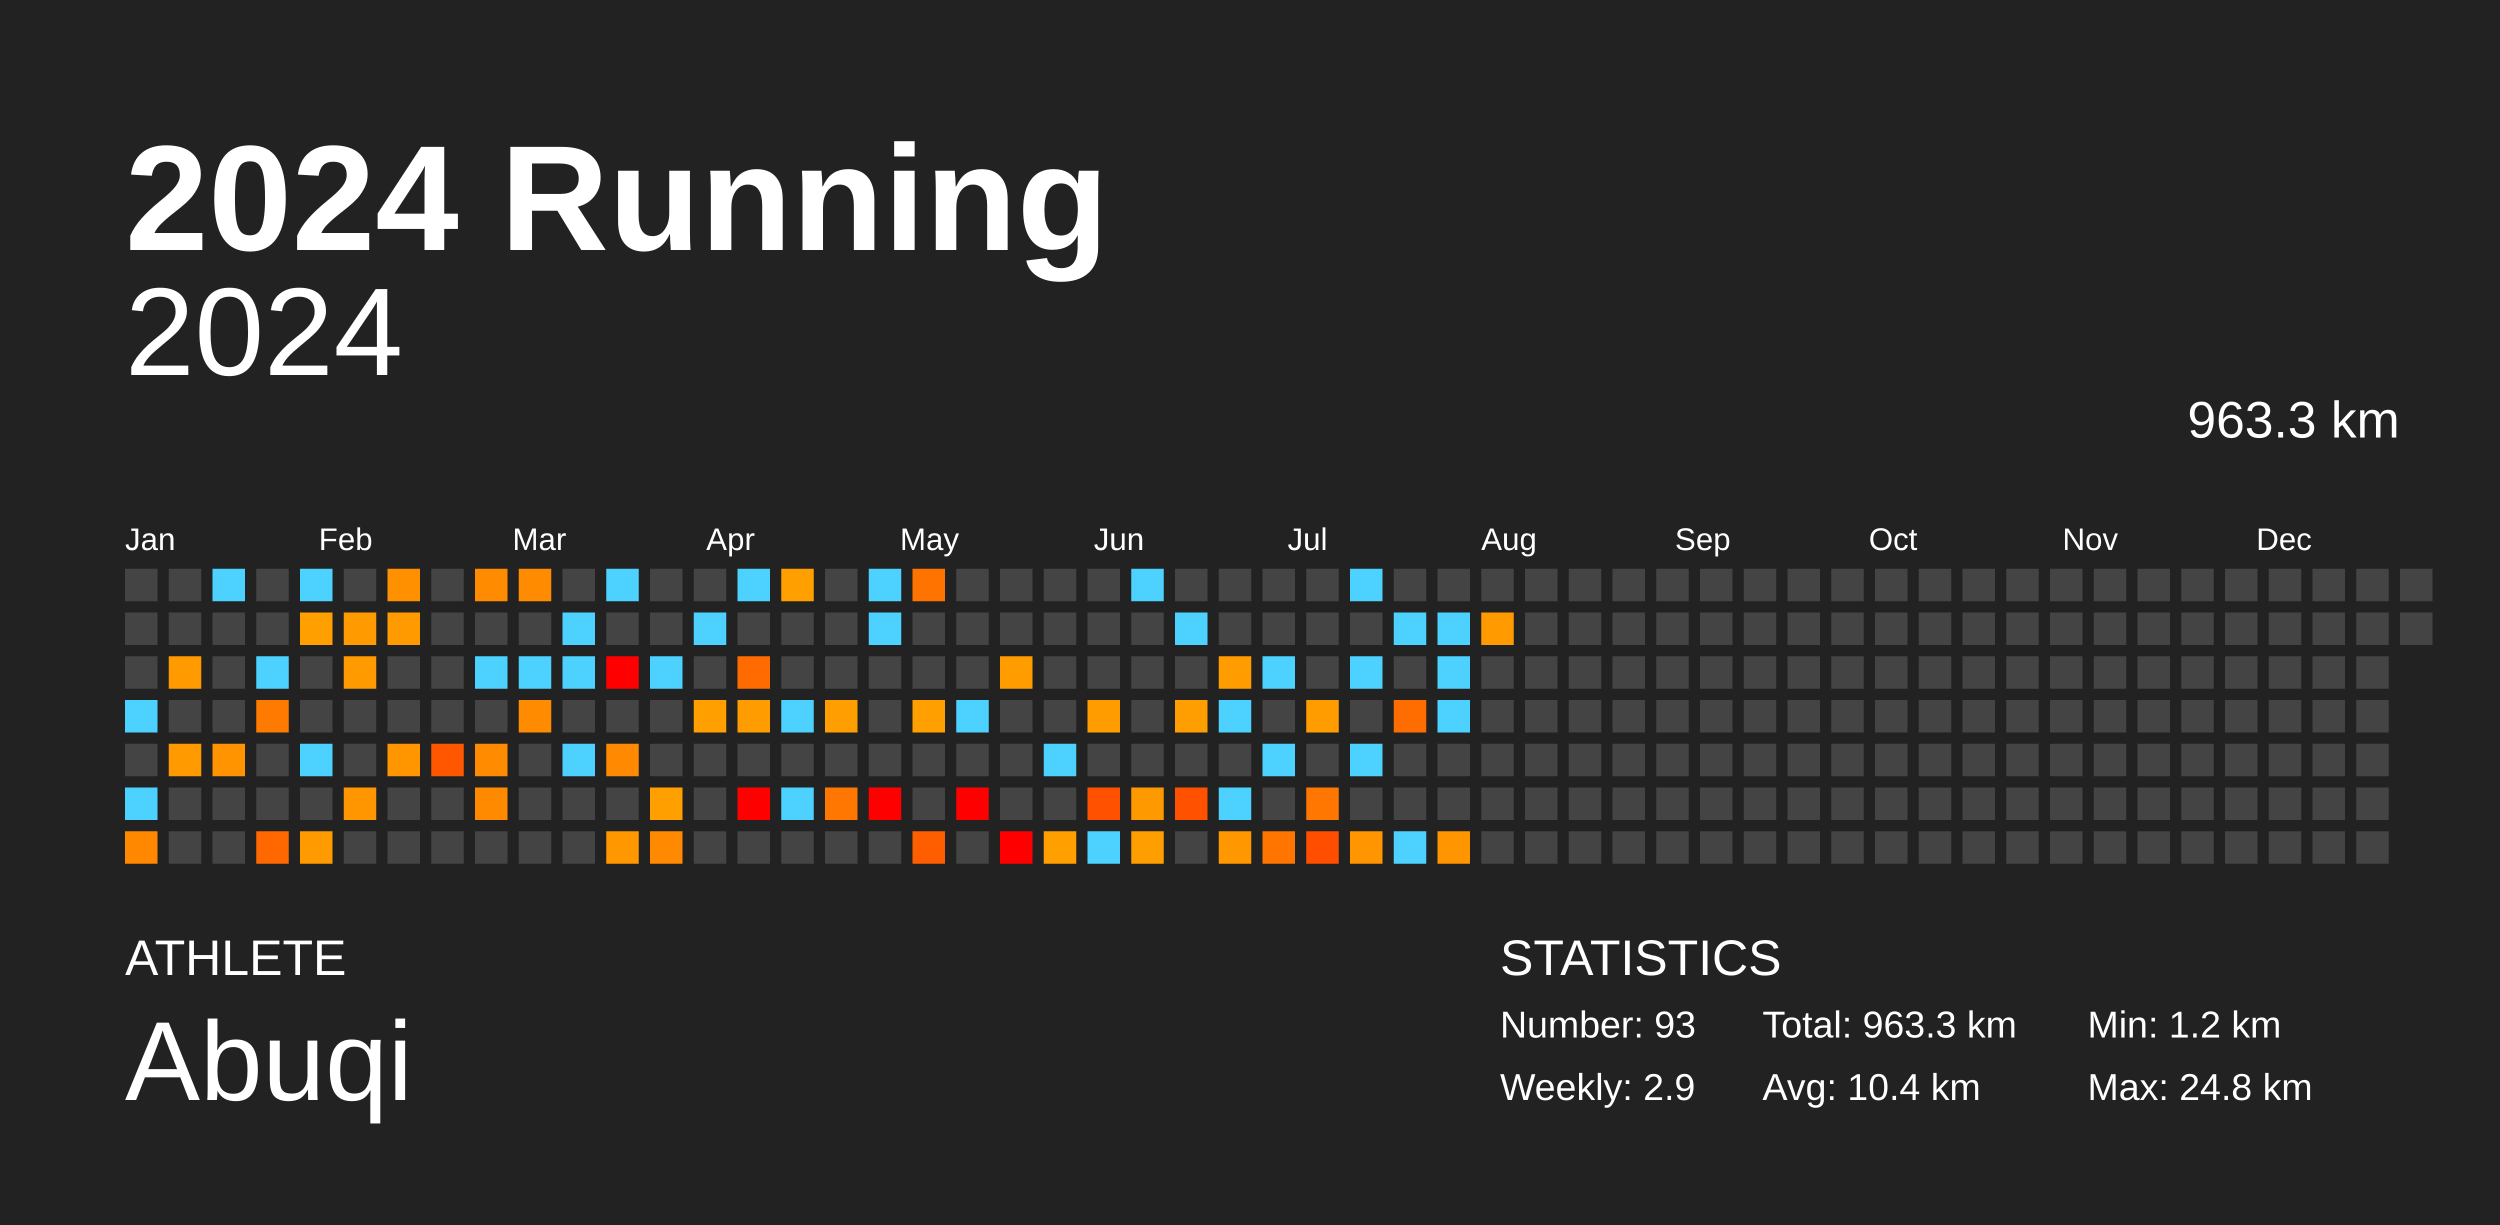
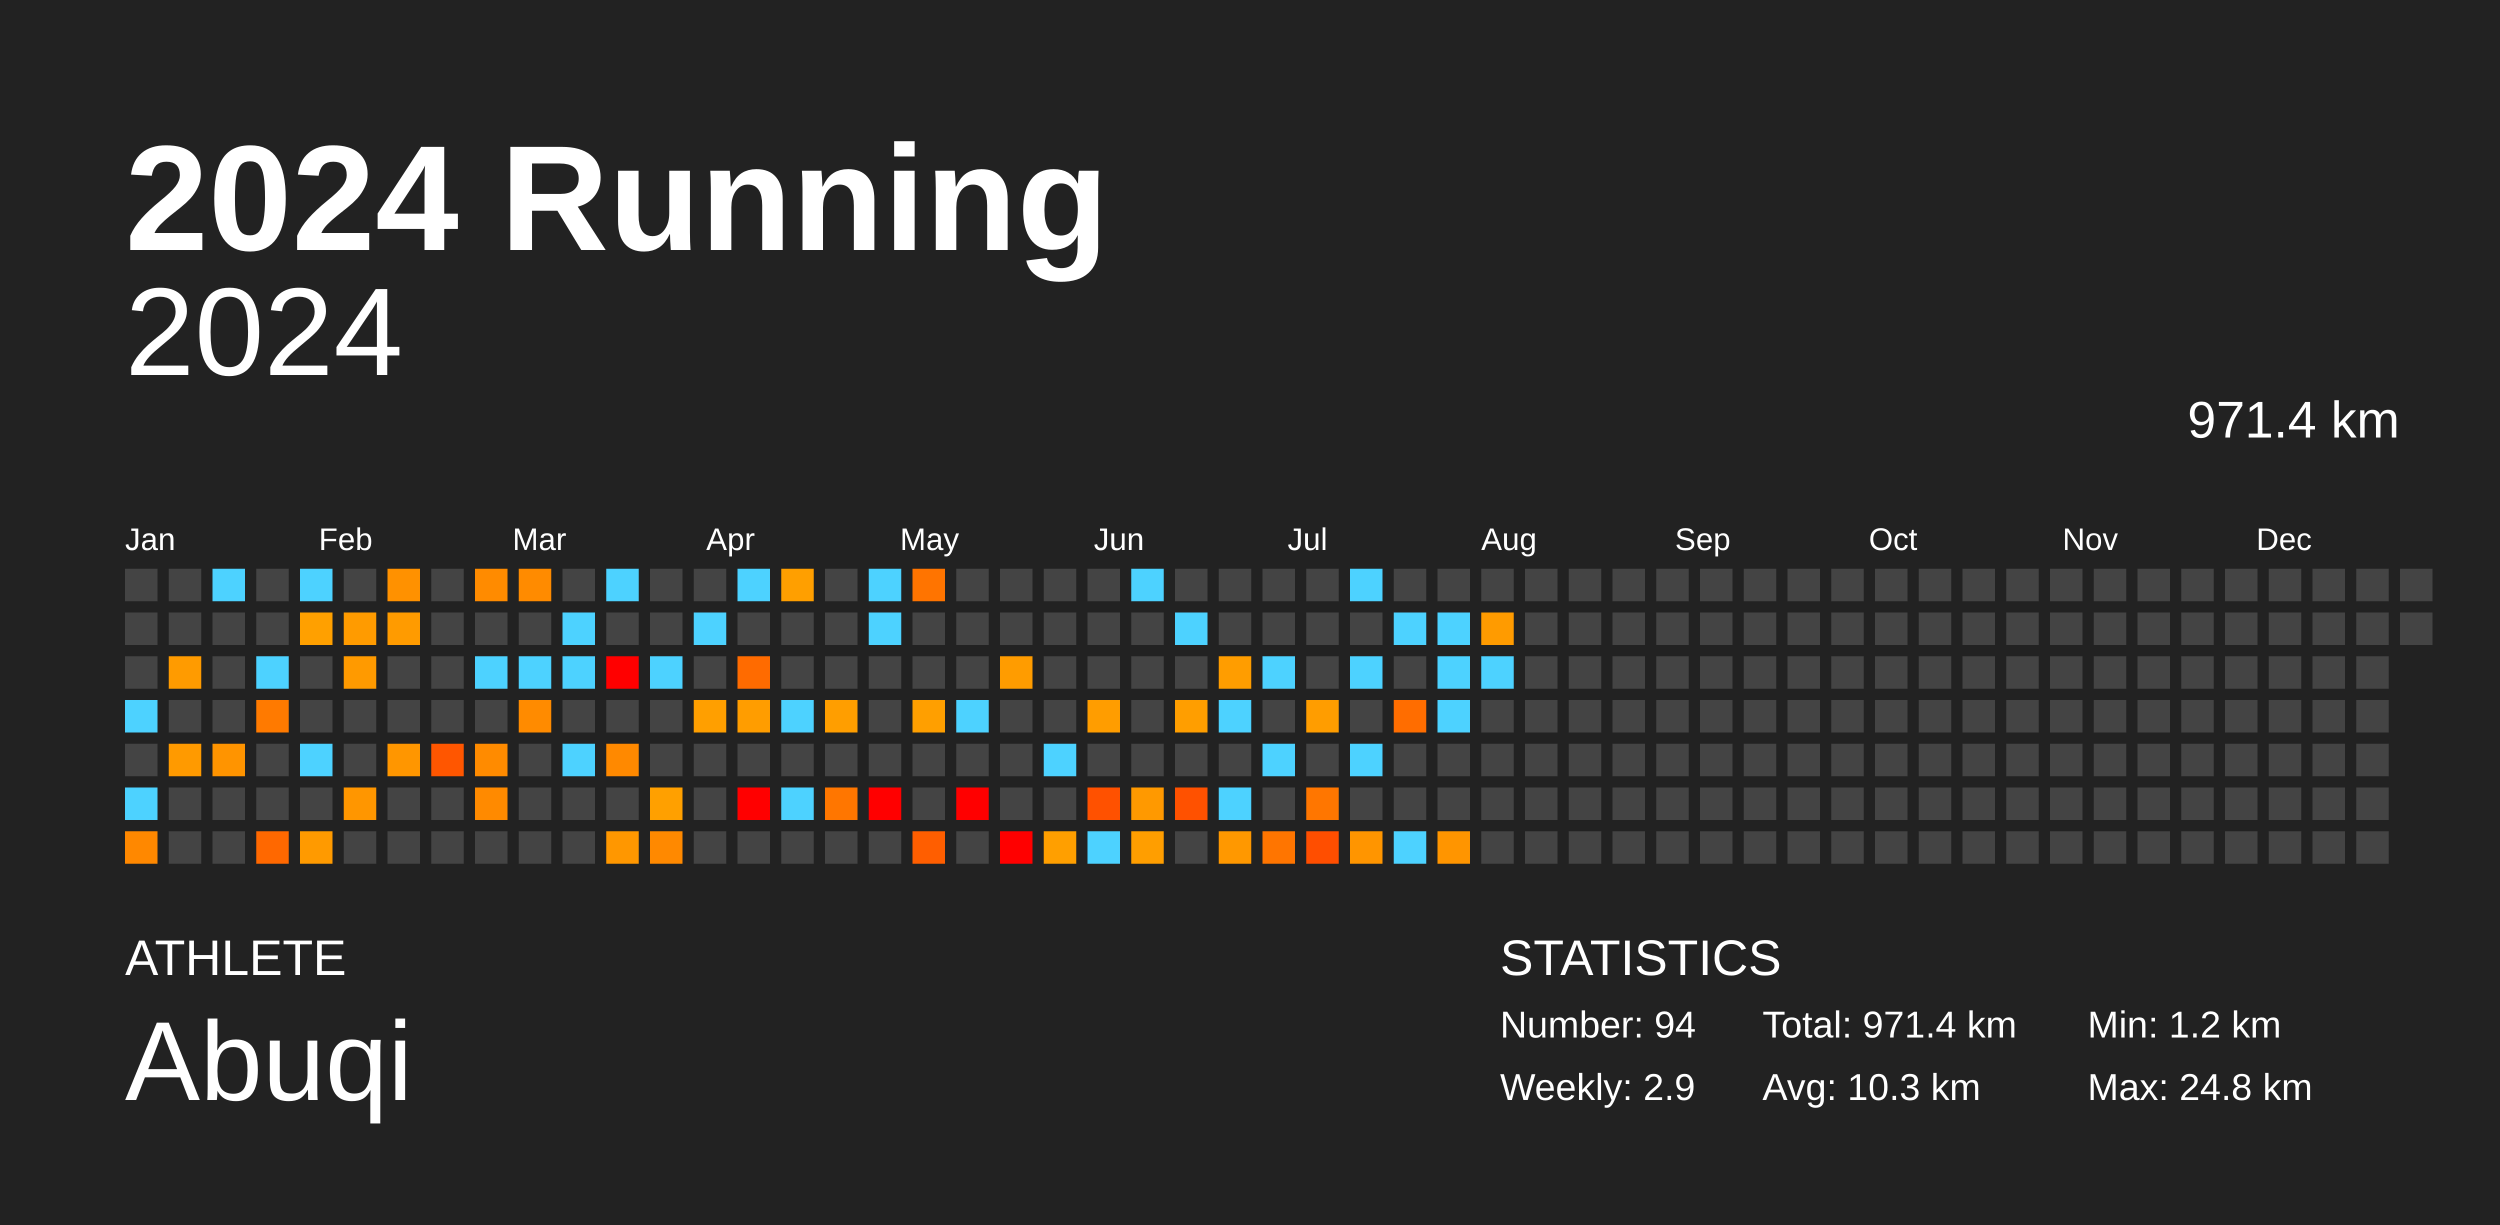
<svg xmlns="http://www.w3.org/2000/svg" baseProfile="full" height="98mm" version="1.1" viewBox="0,0,200,98" width="200mm">
  <defs />
  <rect fill="#222222" height="98" width="200" x="0" y="0" />
  <text fill="#FFFFFF" style="font-size:12px; font-family:Arial; font-weight:bold;" x="10" y="20">2024 Running</text>
  <text fill="#FFFFFF" style="font-size:4px; font-family:Arial" x="10" y="78">ATHLETE</text>
  <text fill="#FFFFFF" style="font-size:9px; font-family:Arial" x="10" y="88">Abuqi</text>
  <text fill="#FFFFFF" style="font-size:4px; font-family:Arial" x="120" y="78">STATISTICS</text>
-   <text fill="#FFFFFF" style="font-size:3px; font-family:Arial" x="120" y="83">Number: 93</text>
+   <text fill="#FFFFFF" style="font-size:3px; font-family:Arial" x="120" y="83">Number: 94</text>
  <text fill="#FFFFFF" style="font-size:3px; font-family:Arial" x="120" y="88">Weekly: 2.9</text>
-   <text fill="#FFFFFF" style="font-size:3px; font-family:Arial" x="141" y="83">Total: 963.3 km</text>
-   <text fill="#FFFFFF" style="font-size:3px; font-family:Arial" x="141" y="88">Avg: 10.4 km</text>
+   <text fill="#FFFFFF" style="font-size:3px; font-family:Arial" x="141" y="83">Total: 971.4 km</text>
+   <text fill="#FFFFFF" style="font-size:3px; font-family:Arial" x="141" y="88">Avg: 10.3 km</text>
  <text fill="#FFFFFF" style="font-size:3px; font-family:Arial" x="167" y="83">Min: 1.2 km</text>
  <text fill="#FFFFFF" style="font-size:3px; font-family:Arial" x="167" y="88">Max: 24.8 km</text>
  <text alignment-baseline="hanging" fill="#FFFFFF" style="font-size:10.0px; font-family:Arial;" x="10" y="30">2024</text>
-   <text alignment-baseline="hanging" fill="#FFFFFF" style="font-size:4.125px; font-family:Arial;" x="175" y="35">963.3 km</text>
+   <text alignment-baseline="hanging" fill="#FFFFFF" style="font-size:4.125px; font-family:Arial;" x="175" y="35">971.4 km</text>
  <text fill="#FFFFFF" style="font-size:2.5px; font-family:Arial" x="10.0" y="44">Jan</text>
  <text fill="#FFFFFF" style="font-size:2.5px; font-family:Arial" x="25.5" y="44">Feb</text>
  <text fill="#FFFFFF" style="font-size:2.5px; font-family:Arial" x="41.0" y="44">Mar</text>
  <text fill="#FFFFFF" style="font-size:2.5px; font-family:Arial" x="56.5" y="44">Apr</text>
  <text fill="#FFFFFF" style="font-size:2.5px; font-family:Arial" x="72.0" y="44">May</text>
  <text fill="#FFFFFF" style="font-size:2.5px; font-family:Arial" x="87.5" y="44">Jun</text>
  <text fill="#FFFFFF" style="font-size:2.5px; font-family:Arial" x="103.0" y="44">Jul</text>
  <text fill="#FFFFFF" style="font-size:2.5px; font-family:Arial" x="118.5" y="44">Aug</text>
  <text fill="#FFFFFF" style="font-size:2.5px; font-family:Arial" x="134.0" y="44">Sep</text>
  <text fill="#FFFFFF" style="font-size:2.5px; font-family:Arial" x="149.5" y="44">Oct</text>
  <text fill="#FFFFFF" style="font-size:2.5px; font-family:Arial" x="165.0" y="44">Nov</text>
  <text fill="#FFFFFF" style="font-size:2.5px; font-family:Arial" x="180.5" y="44">Dec</text>
  <rect fill="#444444" height="2.6" width="2.6" x="10.0" y="45.5" />
  <rect fill="#444444" height="2.6" width="2.6" x="10.0" y="49.0" />
  <rect fill="#444444" height="2.6" width="2.6" x="10.0" y="52.5" />
  <rect fill="#4dd2ff" height="2.6" width="2.6" x="10.0" y="56.0" />
  <rect fill="#444444" height="2.6" width="2.6" x="10.0" y="59.5" />
  <rect fill="#4dd2ff" height="2.6" width="2.6" x="10.0" y="63.0" />
  <rect fill="#ff8800" height="2.6" width="2.6" x="10.0" y="66.5" />
  <rect fill="#444444" height="2.6" width="2.6" x="13.5" y="45.5" />
  <rect fill="#444444" height="2.6" width="2.6" x="13.5" y="49.0" />
  <rect fill="#ff9b00" height="2.6" width="2.6" x="13.5" y="52.5" />
  <rect fill="#444444" height="2.6" width="2.6" x="13.5" y="56.0" />
  <rect fill="#ff9a00" height="2.6" width="2.6" x="13.5" y="59.5" />
  <rect fill="#444444" height="2.6" width="2.6" x="13.5" y="63.0" />
  <rect fill="#444444" height="2.6" width="2.6" x="13.5" y="66.5" />
  <rect fill="#4dd2ff" height="2.6" width="2.6" x="17.0" y="45.5" />
  <rect fill="#444444" height="2.6" width="2.6" x="17.0" y="49.0" />
  <rect fill="#444444" height="2.6" width="2.6" x="17.0" y="52.5" />
  <rect fill="#444444" height="2.6" width="2.6" x="17.0" y="56.0" />
  <rect fill="#ff9400" height="2.6" width="2.6" x="17.0" y="59.5" />
  <rect fill="#444444" height="2.6" width="2.6" x="17.0" y="63.0" />
  <rect fill="#444444" height="2.6" width="2.6" x="17.0" y="66.5" />
  <rect fill="#444444" height="2.6" width="2.6" x="20.5" y="45.5" />
  <rect fill="#444444" height="2.6" width="2.6" x="20.5" y="49.0" />
  <rect fill="#4dd2ff" height="2.6" width="2.6" x="20.5" y="52.5" />
  <rect fill="#ff7a00" height="2.6" width="2.6" x="20.5" y="56.0" />
  <rect fill="#444444" height="2.6" width="2.6" x="20.5" y="59.5" />
  <rect fill="#444444" height="2.6" width="2.6" x="20.5" y="63.0" />
  <rect fill="#ff6800" height="2.6" width="2.6" x="20.5" y="66.5" />
  <rect fill="#4dd2ff" height="2.6" width="2.6" x="24.0" y="45.5" />
  <rect fill="#ffa000" height="2.6" width="2.6" x="24.0" y="49.0" />
  <rect fill="#444444" height="2.6" width="2.6" x="24.0" y="52.5" />
  <rect fill="#444444" height="2.6" width="2.6" x="24.0" y="56.0" />
  <rect fill="#4dd2ff" height="2.6" width="2.6" x="24.0" y="59.5" />
  <rect fill="#444444" height="2.6" width="2.6" x="24.0" y="63.0" />
  <rect fill="#ff9a00" height="2.6" width="2.6" x="24.0" y="66.5" />
  <rect fill="#444444" height="2.6" width="2.6" x="27.5" y="45.5" />
  <rect fill="#ff9b00" height="2.6" width="2.6" x="27.5" y="49.0" />
  <rect fill="#ff9a00" height="2.6" width="2.6" x="27.5" y="52.5" />
  <rect fill="#444444" height="2.6" width="2.6" x="27.5" y="56.0" />
  <rect fill="#444444" height="2.6" width="2.6" x="27.5" y="59.5" />
  <rect fill="#ff9600" height="2.6" width="2.6" x="27.5" y="63.0" />
  <rect fill="#444444" height="2.6" width="2.6" x="27.5" y="66.5" />
  <rect fill="#ff9100" height="2.6" width="2.6" x="31.0" y="45.5" />
  <rect fill="#ff9b00" height="2.6" width="2.6" x="31.0" y="49.0" />
  <rect fill="#444444" height="2.6" width="2.6" x="31.0" y="52.5" />
  <rect fill="#444444" height="2.6" width="2.6" x="31.0" y="56.0" />
  <rect fill="#ff9600" height="2.6" width="2.6" x="31.0" y="59.5" />
  <rect fill="#444444" height="2.6" width="2.6" x="31.0" y="63.0" />
  <rect fill="#444444" height="2.6" width="2.6" x="31.0" y="66.5" />
  <rect fill="#444444" height="2.6" width="2.6" x="34.5" y="45.5" />
  <rect fill="#444444" height="2.6" width="2.6" x="34.5" y="49.0" />
  <rect fill="#444444" height="2.6" width="2.6" x="34.5" y="52.5" />
  <rect fill="#444444" height="2.6" width="2.6" x="34.5" y="56.0" />
  <rect fill="#ff5600" height="2.6" width="2.6" x="34.5" y="59.5" />
  <rect fill="#444444" height="2.6" width="2.6" x="34.5" y="63.0" />
  <rect fill="#444444" height="2.6" width="2.6" x="34.5" y="66.5" />
  <rect fill="#ff8b00" height="2.6" width="2.6" x="38.0" y="45.5" />
  <rect fill="#444444" height="2.6" width="2.6" x="38.0" y="49.0" />
  <rect fill="#4dd2ff" height="2.6" width="2.6" x="38.0" y="52.5" />
  <rect fill="#444444" height="2.6" width="2.6" x="38.0" y="56.0" />
  <rect fill="#ff8b00" height="2.6" width="2.6" x="38.0" y="59.5" />
  <rect fill="#ff8a00" height="2.6" width="2.6" x="38.0" y="63.0" />
  <rect fill="#444444" height="2.6" width="2.6" x="38.0" y="66.5" />
  <rect fill="#ff8b00" height="2.6" width="2.6" x="41.5" y="45.5" />
  <rect fill="#444444" height="2.6" width="2.6" x="41.5" y="49.0" />
  <rect fill="#4dd2ff" height="2.6" width="2.6" x="41.5" y="52.5" />
  <rect fill="#ff8b00" height="2.6" width="2.6" x="41.5" y="56.0" />
  <rect fill="#444444" height="2.6" width="2.6" x="41.5" y="59.5" />
  <rect fill="#444444" height="2.6" width="2.6" x="41.5" y="63.0" />
  <rect fill="#444444" height="2.6" width="2.6" x="41.5" y="66.5" />
  <rect fill="#444444" height="2.6" width="2.6" x="45.0" y="45.5" />
  <rect fill="#4dd2ff" height="2.6" width="2.6" x="45.0" y="49.0" />
  <rect fill="#4dd2ff" height="2.6" width="2.6" x="45.0" y="52.5" />
  <rect fill="#444444" height="2.6" width="2.6" x="45.0" y="56.0" />
  <rect fill="#4dd2ff" height="2.6" width="2.6" x="45.0" y="59.5" />
  <rect fill="#444444" height="2.6" width="2.6" x="45.0" y="63.0" />
  <rect fill="#444444" height="2.6" width="2.6" x="45.0" y="66.5" />
  <rect fill="#4dd2ff" height="2.6" width="2.6" x="48.5" y="45.5" />
  <rect fill="#444444" height="2.6" width="2.6" x="48.5" y="49.0" />
  <rect fill="red" height="2.6" width="2.6" x="48.5" y="52.5" />
  <rect fill="#444444" height="2.6" width="2.6" x="48.5" y="56.0" />
  <rect fill="#ff8900" height="2.6" width="2.6" x="48.5" y="59.5" />
  <rect fill="#444444" height="2.6" width="2.6" x="48.5" y="63.0" />
  <rect fill="#ff9700" height="2.6" width="2.6" x="48.5" y="66.5" />
  <rect fill="#444444" height="2.6" width="2.6" x="52.0" y="45.5" />
  <rect fill="#444444" height="2.6" width="2.6" x="52.0" y="49.0" />
  <rect fill="#4dd2ff" height="2.6" width="2.6" x="52.0" y="52.5" />
  <rect fill="#444444" height="2.6" width="2.6" x="52.0" y="56.0" />
  <rect fill="#444444" height="2.6" width="2.6" x="52.0" y="59.5" />
  <rect fill="#ffa000" height="2.6" width="2.6" x="52.0" y="63.0" />
  <rect fill="#ff8900" height="2.6" width="2.6" x="52.0" y="66.5" />
  <rect fill="#444444" height="2.6" width="2.6" x="55.5" y="45.5" />
  <rect fill="#4dd2ff" height="2.6" width="2.6" x="55.5" y="49.0" />
  <rect fill="#444444" height="2.6" width="2.6" x="55.5" y="52.5" />
  <rect fill="#ff9f00" height="2.6" width="2.6" x="55.5" y="56.0" />
  <rect fill="#444444" height="2.6" width="2.6" x="55.5" y="59.5" />
  <rect fill="#444444" height="2.6" width="2.6" x="55.5" y="63.0" />
  <rect fill="#444444" height="2.6" width="2.6" x="55.5" y="66.5" />
  <rect fill="#4dd2ff" height="2.6" width="2.6" x="59.0" y="45.5" />
  <rect fill="#444444" height="2.6" width="2.6" x="59.0" y="49.0" />
  <rect fill="#ff6b00" height="2.6" width="2.6" x="59.0" y="52.5" />
  <rect fill="#ff9d00" height="2.6" width="2.6" x="59.0" y="56.0" />
  <rect fill="#444444" height="2.6" width="2.6" x="59.0" y="59.5" />
  <rect fill="red" height="2.6" width="2.6" x="59.0" y="63.0" />
  <rect fill="#444444" height="2.6" width="2.6" x="59.0" y="66.5" />
  <rect fill="#ff9f00" height="2.6" width="2.6" x="62.5" y="45.5" />
  <rect fill="#444444" height="2.6" width="2.6" x="62.5" y="49.0" />
  <rect fill="#444444" height="2.6" width="2.6" x="62.5" y="52.5" />
  <rect fill="#4dd2ff" height="2.6" width="2.6" x="62.5" y="56.0" />
  <rect fill="#444444" height="2.6" width="2.6" x="62.5" y="59.5" />
  <rect fill="#4dd2ff" height="2.6" width="2.6" x="62.5" y="63.0" />
  <rect fill="#444444" height="2.6" width="2.6" x="62.5" y="66.5" />
  <rect fill="#444444" height="2.6" width="2.6" x="66.0" y="45.5" />
  <rect fill="#444444" height="2.6" width="2.6" x="66.0" y="49.0" />
  <rect fill="#444444" height="2.6" width="2.6" x="66.0" y="52.5" />
  <rect fill="#ff9e00" height="2.6" width="2.6" x="66.0" y="56.0" />
  <rect fill="#444444" height="2.6" width="2.6" x="66.0" y="59.5" />
  <rect fill="#ff7600" height="2.6" width="2.6" x="66.0" y="63.0" />
  <rect fill="#444444" height="2.6" width="2.6" x="66.0" y="66.5" />
  <rect fill="#4dd2ff" height="2.6" width="2.6" x="69.5" y="45.5" />
  <rect fill="#4dd2ff" height="2.6" width="2.6" x="69.5" y="49.0" />
  <rect fill="#444444" height="2.6" width="2.6" x="69.5" y="52.5" />
  <rect fill="#444444" height="2.6" width="2.6" x="69.5" y="56.0" />
  <rect fill="#444444" height="2.6" width="2.6" x="69.5" y="59.5" />
  <rect fill="red" height="2.6" width="2.6" x="69.5" y="63.0" />
  <rect fill="#444444" height="2.6" width="2.6" x="69.5" y="66.5" />
  <rect fill="#ff7400" height="2.6" width="2.6" x="73.0" y="45.5" />
  <rect fill="#444444" height="2.6" width="2.6" x="73.0" y="49.0" />
  <rect fill="#444444" height="2.6" width="2.6" x="73.0" y="52.5" />
  <rect fill="#ff9f00" height="2.6" width="2.6" x="73.0" y="56.0" />
  <rect fill="#444444" height="2.6" width="2.6" x="73.0" y="59.5" />
  <rect fill="#444444" height="2.6" width="2.6" x="73.0" y="63.0" />
  <rect fill="#ff5e00" height="2.6" width="2.6" x="73.0" y="66.5" />
  <rect fill="#444444" height="2.6" width="2.6" x="76.5" y="45.5" />
  <rect fill="#444444" height="2.6" width="2.6" x="76.5" y="49.0" />
  <rect fill="#444444" height="2.6" width="2.6" x="76.5" y="52.5" />
  <rect fill="#4dd2ff" height="2.6" width="2.6" x="76.5" y="56.0" />
  <rect fill="#444444" height="2.6" width="2.6" x="76.5" y="59.5" />
  <rect fill="red" height="2.6" width="2.6" x="76.5" y="63.0" />
  <rect fill="#444444" height="2.6" width="2.6" x="76.5" y="66.5" />
  <rect fill="#444444" height="2.6" width="2.6" x="80.0" y="45.5" />
  <rect fill="#444444" height="2.6" width="2.6" x="80.0" y="49.0" />
  <rect fill="#ff9c00" height="2.6" width="2.6" x="80.0" y="52.5" />
  <rect fill="#444444" height="2.6" width="2.6" x="80.0" y="56.0" />
  <rect fill="#444444" height="2.6" width="2.6" x="80.0" y="59.5" />
  <rect fill="#444444" height="2.6" width="2.6" x="80.0" y="63.0" />
  <rect fill="red" height="2.6" width="2.6" x="80.0" y="66.5" />
  <rect fill="#444444" height="2.6" width="2.6" x="83.5" y="45.5" />
  <rect fill="#444444" height="2.6" width="2.6" x="83.5" y="49.0" />
  <rect fill="#444444" height="2.6" width="2.6" x="83.5" y="52.5" />
  <rect fill="#444444" height="2.6" width="2.6" x="83.5" y="56.0" />
  <rect fill="#4dd2ff" height="2.6" width="2.6" x="83.5" y="59.5" />
  <rect fill="#444444" height="2.6" width="2.6" x="83.5" y="63.0" />
  <rect fill="#ff9f00" height="2.6" width="2.6" x="83.5" y="66.5" />
  <rect fill="#444444" height="2.6" width="2.6" x="87.0" y="45.5" />
  <rect fill="#444444" height="2.6" width="2.6" x="87.0" y="49.0" />
  <rect fill="#444444" height="2.6" width="2.6" x="87.0" y="52.5" />
  <rect fill="#ff9d00" height="2.6" width="2.6" x="87.0" y="56.0" />
  <rect fill="#444444" height="2.6" width="2.6" x="87.0" y="59.5" />
  <rect fill="#ff5100" height="2.6" width="2.6" x="87.0" y="63.0" />
  <rect fill="#4dd2ff" height="2.6" width="2.6" x="87.0" y="66.5" />
  <rect fill="#4dd2ff" height="2.6" width="2.6" x="90.5" y="45.5" />
  <rect fill="#444444" height="2.6" width="2.6" x="90.5" y="49.0" />
  <rect fill="#444444" height="2.6" width="2.6" x="90.5" y="52.5" />
  <rect fill="#444444" height="2.6" width="2.6" x="90.5" y="56.0" />
  <rect fill="#444444" height="2.6" width="2.6" x="90.5" y="59.5" />
  <rect fill="#ff9900" height="2.6" width="2.6" x="90.5" y="63.0" />
  <rect fill="#ff9e00" height="2.6" width="2.6" x="90.5" y="66.5" />
  <rect fill="#444444" height="2.6" width="2.6" x="94.0" y="45.5" />
  <rect fill="#4dd2ff" height="2.6" width="2.6" x="94.0" y="49.0" />
  <rect fill="#444444" height="2.6" width="2.6" x="94.0" y="52.5" />
  <rect fill="#ff9e00" height="2.6" width="2.6" x="94.0" y="56.0" />
  <rect fill="#444444" height="2.6" width="2.6" x="94.0" y="59.5" />
  <rect fill="#ff5100" height="2.6" width="2.6" x="94.0" y="63.0" />
  <rect fill="#444444" height="2.6" width="2.6" x="94.0" y="66.5" />
  <rect fill="#444444" height="2.6" width="2.6" x="97.5" y="45.5" />
  <rect fill="#444444" height="2.6" width="2.6" x="97.5" y="49.0" />
  <rect fill="#ff9d00" height="2.6" width="2.6" x="97.5" y="52.5" />
  <rect fill="#4dd2ff" height="2.6" width="2.6" x="97.5" y="56.0" />
  <rect fill="#444444" height="2.6" width="2.6" x="97.5" y="59.5" />
  <rect fill="#4dd2ff" height="2.6" width="2.6" x="97.5" y="63.0" />
  <rect fill="#ff9800" height="2.6" width="2.6" x="97.5" y="66.5" />
  <rect fill="#444444" height="2.6" width="2.6" x="101.0" y="45.5" />
  <rect fill="#444444" height="2.6" width="2.6" x="101.0" y="49.0" />
  <rect fill="#4dd2ff" height="2.6" width="2.6" x="101.0" y="52.5" />
  <rect fill="#444444" height="2.6" width="2.6" x="101.0" y="56.0" />
  <rect fill="#4dd2ff" height="2.6" width="2.6" x="101.0" y="59.5" />
  <rect fill="#444444" height="2.6" width="2.6" x="101.0" y="63.0" />
  <rect fill="#ff7500" height="2.6" width="2.6" x="101.0" y="66.5" />
  <rect fill="#444444" height="2.6" width="2.6" x="104.5" y="45.5" />
  <rect fill="#444444" height="2.6" width="2.6" x="104.5" y="49.0" />
  <rect fill="#444444" height="2.6" width="2.6" x="104.5" y="52.5" />
  <rect fill="#ff9d00" height="2.6" width="2.6" x="104.5" y="56.0" />
  <rect fill="#444444" height="2.6" width="2.6" x="104.5" y="59.5" />
  <rect fill="#ff7600" height="2.6" width="2.6" x="104.5" y="63.0" />
  <rect fill="#ff4e00" height="2.6" width="2.6" x="104.5" y="66.5" />
  <rect fill="#4dd2ff" height="2.6" width="2.6" x="108.0" y="45.5" />
  <rect fill="#444444" height="2.6" width="2.6" x="108.0" y="49.0" />
  <rect fill="#4dd2ff" height="2.6" width="2.6" x="108.0" y="52.5" />
  <rect fill="#444444" height="2.6" width="2.6" x="108.0" y="56.0" />
  <rect fill="#4dd2ff" height="2.6" width="2.6" x="108.0" y="59.5" />
  <rect fill="#444444" height="2.6" width="2.6" x="108.0" y="63.0" />
  <rect fill="#ff9500" height="2.6" width="2.6" x="108.0" y="66.5" />
  <rect fill="#444444" height="2.6" width="2.6" x="111.5" y="45.5" />
  <rect fill="#4dd2ff" height="2.6" width="2.6" x="111.5" y="49.0" />
  <rect fill="#444444" height="2.6" width="2.6" x="111.5" y="52.5" />
  <rect fill="#ff6d00" height="2.6" width="2.6" x="111.5" y="56.0" />
  <rect fill="#444444" height="2.6" width="2.6" x="111.5" y="59.5" />
  <rect fill="#444444" height="2.6" width="2.6" x="111.5" y="63.0" />
  <rect fill="#4dd2ff" height="2.6" width="2.6" x="111.5" y="66.5" />
  <rect fill="#444444" height="2.6" width="2.6" x="115.0" y="45.5" />
  <rect fill="#4dd2ff" height="2.6" width="2.6" x="115.0" y="49.0" />
  <rect fill="#4dd2ff" height="2.6" width="2.6" x="115.0" y="52.5" />
  <rect fill="#4dd2ff" height="2.6" width="2.6" x="115.0" y="56.0" />
  <rect fill="#444444" height="2.6" width="2.6" x="115.0" y="59.5" />
  <rect fill="#444444" height="2.6" width="2.6" x="115.0" y="63.0" />
  <rect fill="#ff9500" height="2.6" width="2.6" x="115.0" y="66.5" />
  <rect fill="#444444" height="2.6" width="2.6" x="118.5" y="45.5" />
  <rect fill="#ff9b00" height="2.6" width="2.6" x="118.5" y="49.0" />
-   <rect fill="#444444" height="2.6" width="2.6" x="118.5" y="52.5" />
+   <rect fill="#4dd2ff" height="2.6" width="2.6" x="118.5" y="52.5" />
  <rect fill="#444444" height="2.6" width="2.6" x="118.5" y="56.0" />
  <rect fill="#444444" height="2.6" width="2.6" x="118.5" y="59.5" />
  <rect fill="#444444" height="2.6" width="2.6" x="118.5" y="63.0" />
  <rect fill="#444444" height="2.6" width="2.6" x="118.5" y="66.5" />
  <rect fill="#444444" height="2.6" width="2.6" x="122.0" y="45.5" />
  <rect fill="#444444" height="2.6" width="2.6" x="122.0" y="49.0" />
  <rect fill="#444444" height="2.6" width="2.6" x="122.0" y="52.5" />
  <rect fill="#444444" height="2.6" width="2.6" x="122.0" y="56.0" />
  <rect fill="#444444" height="2.6" width="2.6" x="122.0" y="59.5" />
  <rect fill="#444444" height="2.6" width="2.6" x="122.0" y="63.0" />
  <rect fill="#444444" height="2.6" width="2.6" x="122.0" y="66.5" />
  <rect fill="#444444" height="2.6" width="2.6" x="125.5" y="45.5" />
  <rect fill="#444444" height="2.6" width="2.6" x="125.5" y="49.0" />
  <rect fill="#444444" height="2.6" width="2.6" x="125.5" y="52.5" />
  <rect fill="#444444" height="2.6" width="2.6" x="125.5" y="56.0" />
  <rect fill="#444444" height="2.6" width="2.6" x="125.5" y="59.5" />
  <rect fill="#444444" height="2.6" width="2.6" x="125.5" y="63.0" />
  <rect fill="#444444" height="2.6" width="2.6" x="125.5" y="66.5" />
  <rect fill="#444444" height="2.6" width="2.6" x="129.0" y="45.5" />
  <rect fill="#444444" height="2.6" width="2.6" x="129.0" y="49.0" />
  <rect fill="#444444" height="2.6" width="2.6" x="129.0" y="52.5" />
  <rect fill="#444444" height="2.6" width="2.6" x="129.0" y="56.0" />
  <rect fill="#444444" height="2.6" width="2.6" x="129.0" y="59.5" />
  <rect fill="#444444" height="2.6" width="2.6" x="129.0" y="63.0" />
  <rect fill="#444444" height="2.6" width="2.6" x="129.0" y="66.5" />
  <rect fill="#444444" height="2.6" width="2.6" x="132.5" y="45.5" />
  <rect fill="#444444" height="2.6" width="2.6" x="132.5" y="49.0" />
  <rect fill="#444444" height="2.6" width="2.6" x="132.5" y="52.5" />
  <rect fill="#444444" height="2.6" width="2.6" x="132.5" y="56.0" />
  <rect fill="#444444" height="2.6" width="2.6" x="132.5" y="59.5" />
  <rect fill="#444444" height="2.6" width="2.6" x="132.5" y="63.0" />
  <rect fill="#444444" height="2.6" width="2.6" x="132.5" y="66.5" />
  <rect fill="#444444" height="2.6" width="2.6" x="136.0" y="45.5" />
  <rect fill="#444444" height="2.6" width="2.6" x="136.0" y="49.0" />
  <rect fill="#444444" height="2.6" width="2.6" x="136.0" y="52.5" />
  <rect fill="#444444" height="2.6" width="2.6" x="136.0" y="56.0" />
  <rect fill="#444444" height="2.6" width="2.6" x="136.0" y="59.5" />
  <rect fill="#444444" height="2.6" width="2.6" x="136.0" y="63.0" />
  <rect fill="#444444" height="2.6" width="2.6" x="136.0" y="66.5" />
  <rect fill="#444444" height="2.6" width="2.6" x="139.5" y="45.5" />
  <rect fill="#444444" height="2.6" width="2.6" x="139.5" y="49.0" />
  <rect fill="#444444" height="2.6" width="2.6" x="139.5" y="52.5" />
  <rect fill="#444444" height="2.6" width="2.6" x="139.5" y="56.0" />
  <rect fill="#444444" height="2.6" width="2.6" x="139.5" y="59.5" />
  <rect fill="#444444" height="2.6" width="2.6" x="139.5" y="63.0" />
  <rect fill="#444444" height="2.6" width="2.6" x="139.5" y="66.5" />
  <rect fill="#444444" height="2.6" width="2.6" x="143.0" y="45.5" />
  <rect fill="#444444" height="2.6" width="2.6" x="143.0" y="49.0" />
  <rect fill="#444444" height="2.6" width="2.6" x="143.0" y="52.5" />
  <rect fill="#444444" height="2.6" width="2.6" x="143.0" y="56.0" />
  <rect fill="#444444" height="2.6" width="2.6" x="143.0" y="59.5" />
  <rect fill="#444444" height="2.6" width="2.6" x="143.0" y="63.0" />
  <rect fill="#444444" height="2.6" width="2.6" x="143.0" y="66.5" />
  <rect fill="#444444" height="2.6" width="2.6" x="146.5" y="45.5" />
  <rect fill="#444444" height="2.6" width="2.6" x="146.5" y="49.0" />
  <rect fill="#444444" height="2.6" width="2.6" x="146.5" y="52.5" />
  <rect fill="#444444" height="2.6" width="2.6" x="146.5" y="56.0" />
  <rect fill="#444444" height="2.6" width="2.6" x="146.5" y="59.5" />
  <rect fill="#444444" height="2.6" width="2.6" x="146.5" y="63.0" />
  <rect fill="#444444" height="2.6" width="2.6" x="146.5" y="66.5" />
  <rect fill="#444444" height="2.6" width="2.6" x="150.0" y="45.5" />
  <rect fill="#444444" height="2.6" width="2.6" x="150.0" y="49.0" />
  <rect fill="#444444" height="2.6" width="2.6" x="150.0" y="52.5" />
  <rect fill="#444444" height="2.6" width="2.6" x="150.0" y="56.0" />
  <rect fill="#444444" height="2.6" width="2.6" x="150.0" y="59.5" />
  <rect fill="#444444" height="2.6" width="2.6" x="150.0" y="63.0" />
  <rect fill="#444444" height="2.6" width="2.6" x="150.0" y="66.5" />
  <rect fill="#444444" height="2.6" width="2.6" x="153.5" y="45.5" />
  <rect fill="#444444" height="2.6" width="2.6" x="153.5" y="49.0" />
  <rect fill="#444444" height="2.6" width="2.6" x="153.5" y="52.5" />
  <rect fill="#444444" height="2.6" width="2.6" x="153.5" y="56.0" />
  <rect fill="#444444" height="2.6" width="2.6" x="153.5" y="59.5" />
  <rect fill="#444444" height="2.6" width="2.6" x="153.5" y="63.0" />
  <rect fill="#444444" height="2.6" width="2.6" x="153.5" y="66.5" />
  <rect fill="#444444" height="2.6" width="2.6" x="157.0" y="45.5" />
  <rect fill="#444444" height="2.6" width="2.6" x="157.0" y="49.0" />
  <rect fill="#444444" height="2.6" width="2.6" x="157.0" y="52.5" />
  <rect fill="#444444" height="2.6" width="2.6" x="157.0" y="56.0" />
  <rect fill="#444444" height="2.6" width="2.6" x="157.0" y="59.5" />
  <rect fill="#444444" height="2.6" width="2.6" x="157.0" y="63.0" />
  <rect fill="#444444" height="2.6" width="2.6" x="157.0" y="66.5" />
  <rect fill="#444444" height="2.6" width="2.6" x="160.5" y="45.5" />
  <rect fill="#444444" height="2.6" width="2.6" x="160.5" y="49.0" />
  <rect fill="#444444" height="2.6" width="2.6" x="160.5" y="52.5" />
  <rect fill="#444444" height="2.6" width="2.6" x="160.5" y="56.0" />
  <rect fill="#444444" height="2.6" width="2.6" x="160.5" y="59.5" />
  <rect fill="#444444" height="2.6" width="2.6" x="160.5" y="63.0" />
  <rect fill="#444444" height="2.6" width="2.6" x="160.5" y="66.5" />
  <rect fill="#444444" height="2.6" width="2.6" x="164.0" y="45.5" />
  <rect fill="#444444" height="2.6" width="2.6" x="164.0" y="49.0" />
  <rect fill="#444444" height="2.6" width="2.6" x="164.0" y="52.5" />
  <rect fill="#444444" height="2.6" width="2.6" x="164.0" y="56.0" />
  <rect fill="#444444" height="2.6" width="2.6" x="164.0" y="59.5" />
  <rect fill="#444444" height="2.6" width="2.6" x="164.0" y="63.0" />
  <rect fill="#444444" height="2.6" width="2.6" x="164.0" y="66.5" />
  <rect fill="#444444" height="2.6" width="2.6" x="167.5" y="45.5" />
  <rect fill="#444444" height="2.6" width="2.6" x="167.5" y="49.0" />
  <rect fill="#444444" height="2.6" width="2.6" x="167.5" y="52.5" />
  <rect fill="#444444" height="2.6" width="2.6" x="167.5" y="56.0" />
  <rect fill="#444444" height="2.6" width="2.6" x="167.5" y="59.5" />
  <rect fill="#444444" height="2.6" width="2.6" x="167.5" y="63.0" />
  <rect fill="#444444" height="2.6" width="2.6" x="167.5" y="66.5" />
  <rect fill="#444444" height="2.6" width="2.6" x="171.0" y="45.5" />
  <rect fill="#444444" height="2.6" width="2.6" x="171.0" y="49.0" />
  <rect fill="#444444" height="2.6" width="2.6" x="171.0" y="52.5" />
  <rect fill="#444444" height="2.6" width="2.6" x="171.0" y="56.0" />
  <rect fill="#444444" height="2.6" width="2.6" x="171.0" y="59.5" />
  <rect fill="#444444" height="2.6" width="2.6" x="171.0" y="63.0" />
  <rect fill="#444444" height="2.6" width="2.6" x="171.0" y="66.5" />
  <rect fill="#444444" height="2.6" width="2.6" x="174.5" y="45.5" />
  <rect fill="#444444" height="2.6" width="2.6" x="174.5" y="49.0" />
  <rect fill="#444444" height="2.6" width="2.6" x="174.5" y="52.5" />
  <rect fill="#444444" height="2.6" width="2.6" x="174.5" y="56.0" />
  <rect fill="#444444" height="2.6" width="2.6" x="174.5" y="59.5" />
  <rect fill="#444444" height="2.6" width="2.6" x="174.5" y="63.0" />
  <rect fill="#444444" height="2.6" width="2.6" x="174.5" y="66.5" />
  <rect fill="#444444" height="2.6" width="2.6" x="178.0" y="45.5" />
  <rect fill="#444444" height="2.6" width="2.6" x="178.0" y="49.0" />
  <rect fill="#444444" height="2.6" width="2.6" x="178.0" y="52.5" />
  <rect fill="#444444" height="2.6" width="2.6" x="178.0" y="56.0" />
  <rect fill="#444444" height="2.6" width="2.6" x="178.0" y="59.5" />
  <rect fill="#444444" height="2.6" width="2.6" x="178.0" y="63.0" />
  <rect fill="#444444" height="2.6" width="2.6" x="178.0" y="66.5" />
  <rect fill="#444444" height="2.6" width="2.6" x="181.5" y="45.5" />
  <rect fill="#444444" height="2.6" width="2.6" x="181.5" y="49.0" />
  <rect fill="#444444" height="2.6" width="2.6" x="181.5" y="52.5" />
  <rect fill="#444444" height="2.6" width="2.6" x="181.5" y="56.0" />
  <rect fill="#444444" height="2.6" width="2.6" x="181.5" y="59.5" />
  <rect fill="#444444" height="2.6" width="2.6" x="181.5" y="63.0" />
  <rect fill="#444444" height="2.6" width="2.6" x="181.5" y="66.5" />
  <rect fill="#444444" height="2.6" width="2.6" x="185.0" y="45.5" />
  <rect fill="#444444" height="2.6" width="2.6" x="185.0" y="49.0" />
  <rect fill="#444444" height="2.6" width="2.6" x="185.0" y="52.5" />
  <rect fill="#444444" height="2.6" width="2.6" x="185.0" y="56.0" />
  <rect fill="#444444" height="2.6" width="2.6" x="185.0" y="59.5" />
  <rect fill="#444444" height="2.6" width="2.6" x="185.0" y="63.0" />
  <rect fill="#444444" height="2.6" width="2.6" x="185.0" y="66.5" />
  <rect fill="#444444" height="2.6" width="2.6" x="188.5" y="45.5" />
  <rect fill="#444444" height="2.6" width="2.6" x="188.5" y="49.0" />
  <rect fill="#444444" height="2.6" width="2.6" x="188.5" y="52.5" />
  <rect fill="#444444" height="2.6" width="2.6" x="188.5" y="56.0" />
  <rect fill="#444444" height="2.6" width="2.6" x="188.5" y="59.5" />
  <rect fill="#444444" height="2.6" width="2.6" x="188.5" y="63.0" />
  <rect fill="#444444" height="2.6" width="2.6" x="188.5" y="66.5" />
  <rect fill="#444444" height="2.6" width="2.6" x="192.0" y="45.5" />
  <rect fill="#444444" height="2.6" width="2.6" x="192.0" y="49.0" />
</svg>
